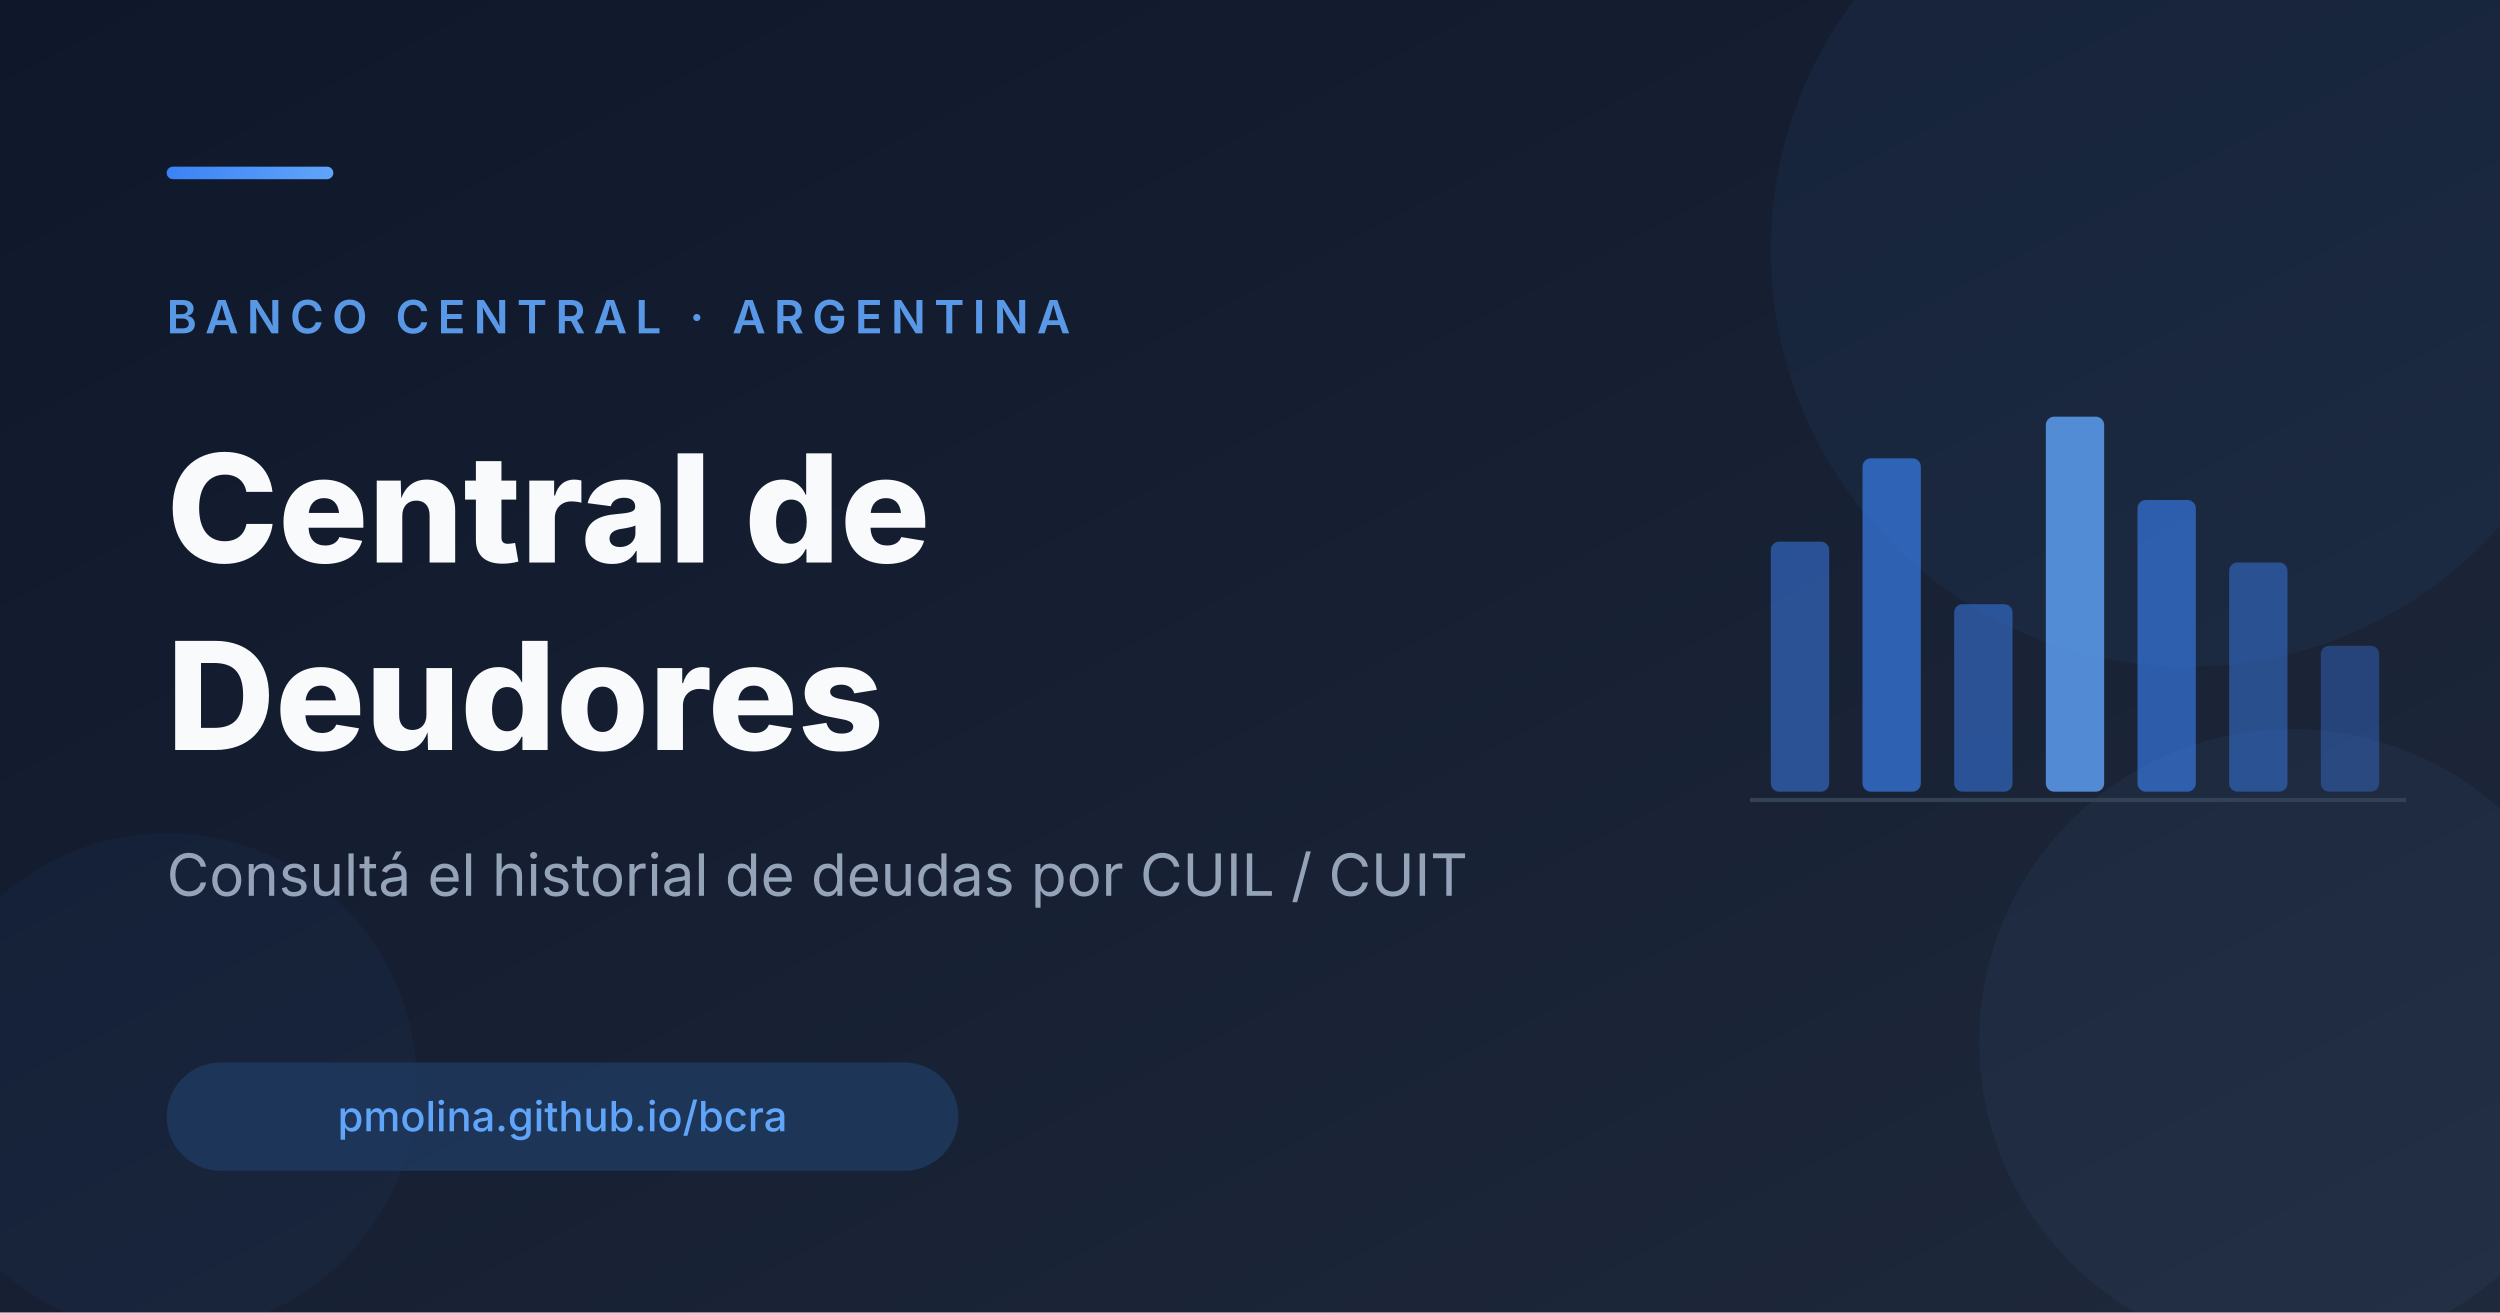
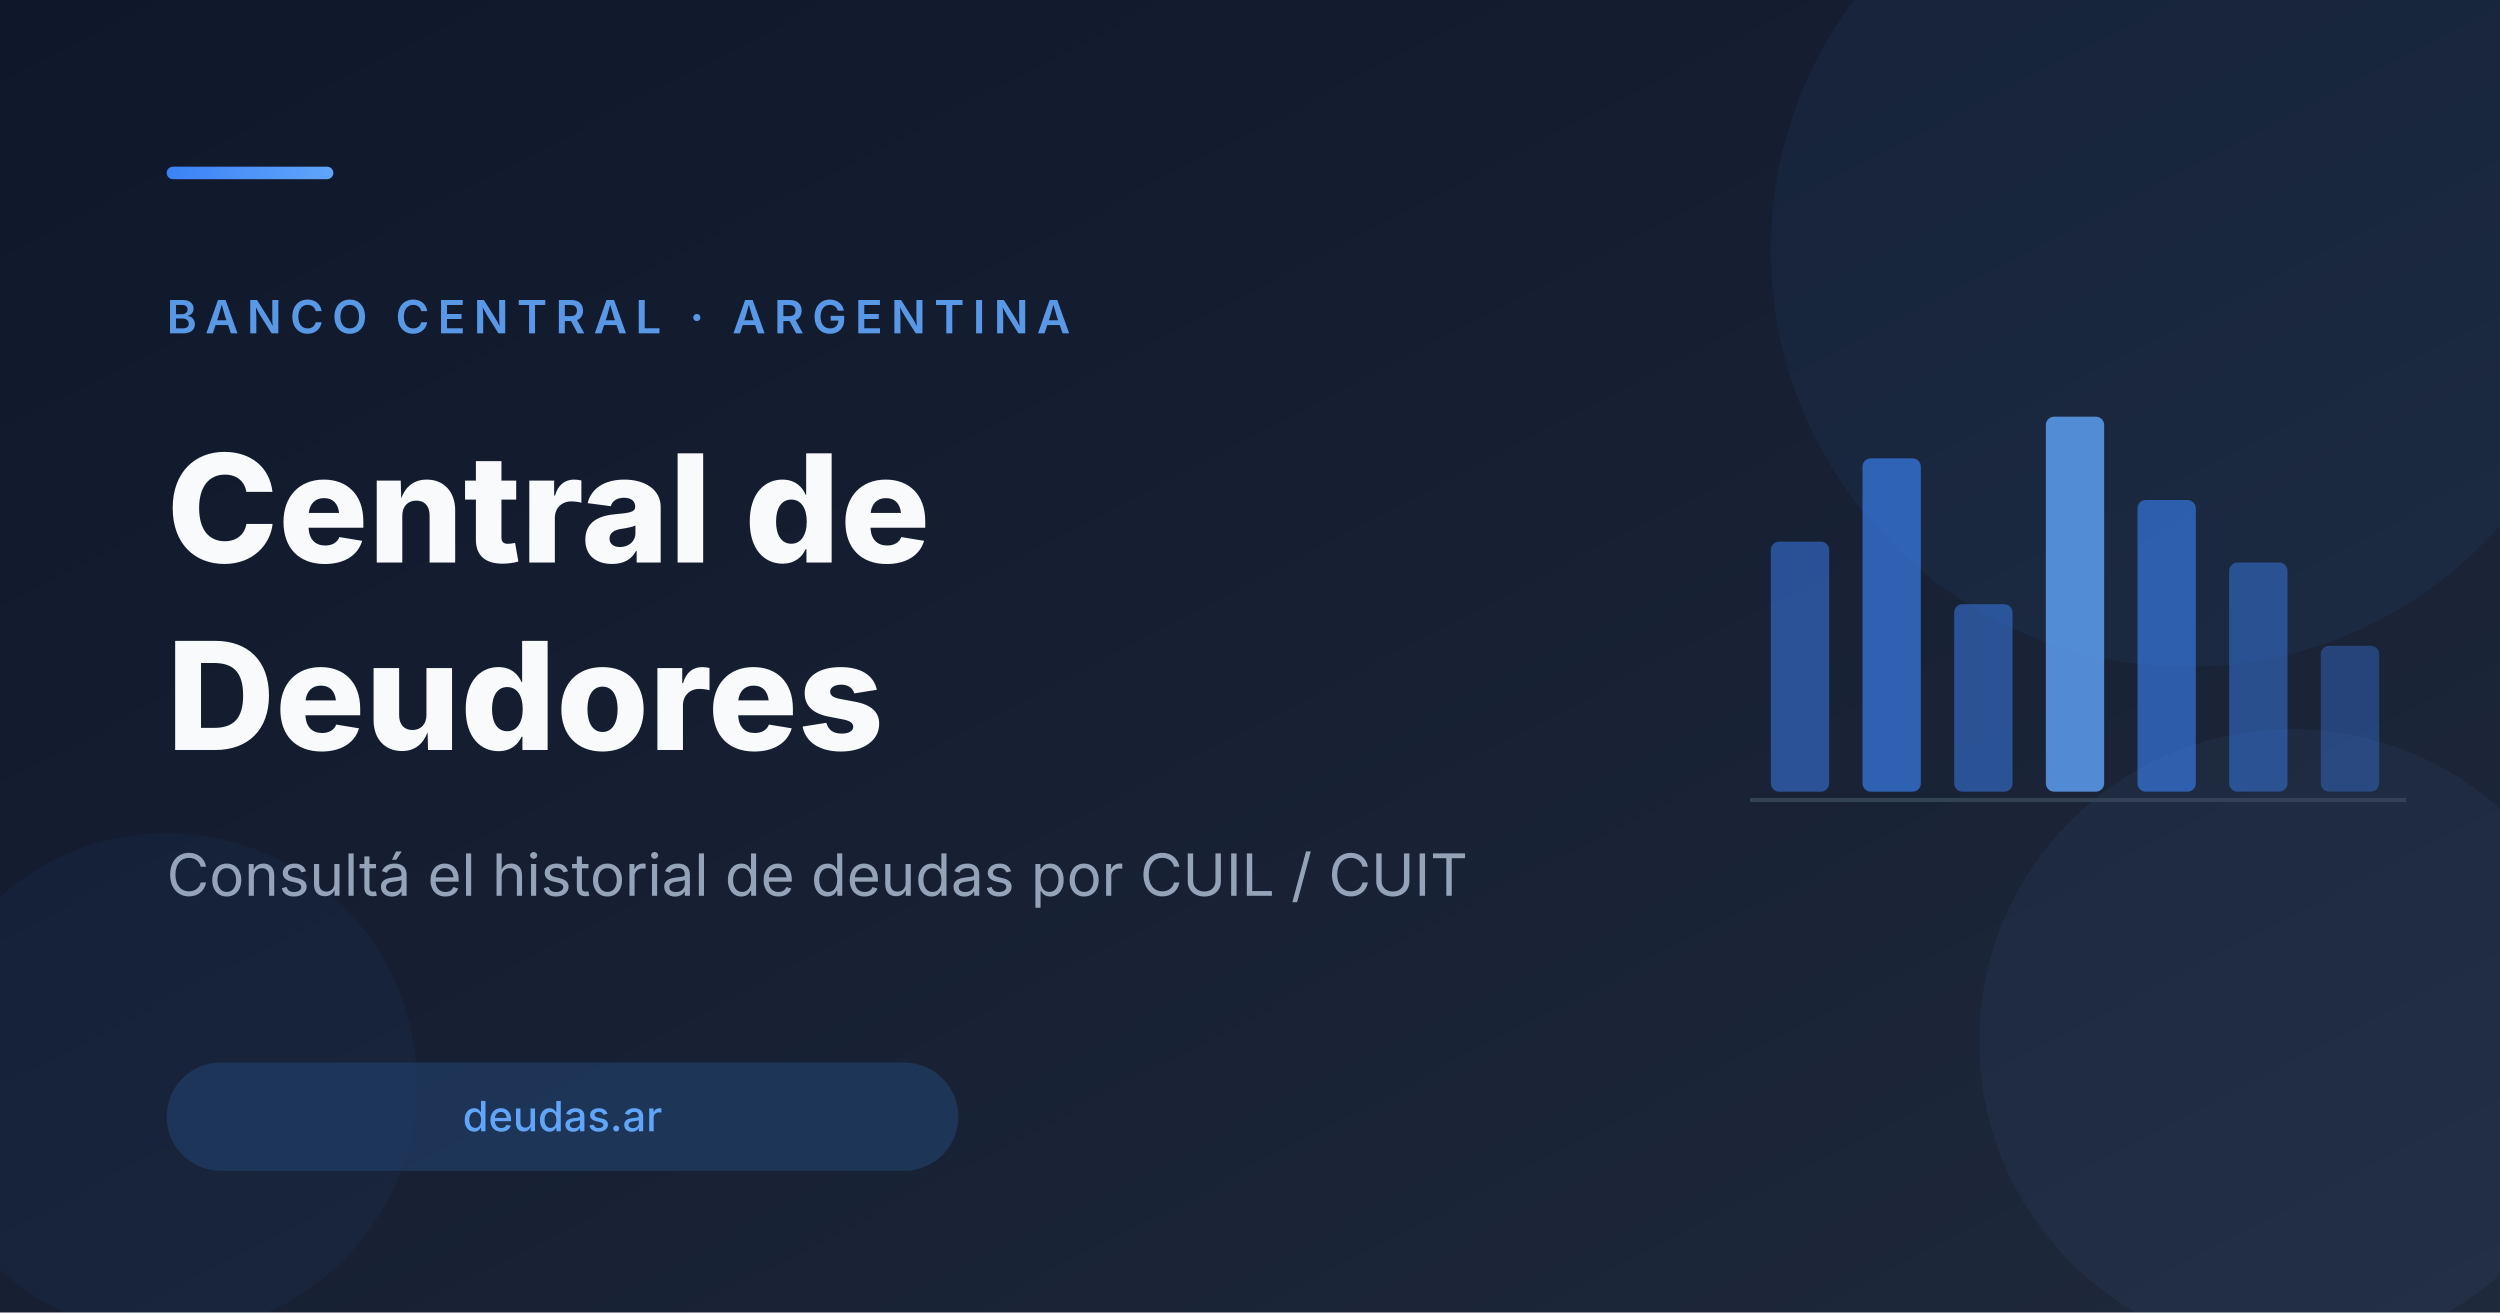
<svg xmlns="http://www.w3.org/2000/svg" width="1200" height="630" viewBox="0 0 1200 630">
  <defs>
    <linearGradient id="bg" x1="0%" y1="0%" x2="100%" y2="100%">
      <stop offset="0%" style="stop-color:#0f172a" />
      <stop offset="100%" style="stop-color:#1e293b" />
    </linearGradient>
    <linearGradient id="accent" x1="0%" y1="0%" x2="100%" y2="0%">
      <stop offset="0%" style="stop-color:#3b82f6" />
      <stop offset="100%" style="stop-color:#60a5fa" />
    </linearGradient>
  </defs>
  <rect width="1200" height="630" fill="url(#bg)" />
  <circle cx="1050" cy="120" r="200" fill="#3b82f6" opacity="0.06" />
  <circle cx="1100" cy="500" r="150" fill="#60a5fa" opacity="0.05" />
  <circle cx="80" cy="520" r="120" fill="#3b82f6" opacity="0.04" />
  <rect x="80" y="80" width="80" height="6" rx="3" fill="url(#accent)" />
  <text x="80" y="160" font-family="system-ui, -apple-system, sans-serif" font-size="22" font-weight="600" letter-spacing="4" fill="#60a5fa" opacity="0.9">BANCO CENTRAL · ARGENTINA</text>
  <text x="80" y="270" font-family="system-ui, -apple-system, sans-serif" font-size="72" font-weight="800" fill="#f8fafc">Central de</text>
  <text x="80" y="360" font-family="system-ui, -apple-system, sans-serif" font-size="72" font-weight="800" fill="#f8fafc">Deudores</text>
  <text x="80" y="430" font-family="system-ui, -apple-system, sans-serif" font-size="28" font-weight="400" fill="#94a3b8">Consultá el historial de deudas por CUIL / CUIT</text>
  <rect x="80" y="510" width="380" height="52" rx="26" fill="#1e3a5f" opacity="0.8" />
-   <text x="270" y="543" font-family="system-ui, -apple-system, sans-serif" font-size="20" font-weight="500" fill="#60a5fa" text-anchor="middle">pmolina.github.io/bcra</text>
+   <text x="270" y="543" font-family="system-ui, -apple-system, sans-serif" font-size="20" font-weight="500" fill="#60a5fa" text-anchor="middle">deudas.ar</text>
  <rect x="850" y="260" width="28" height="120" rx="4" fill="#3b82f6" opacity="0.5" />
  <rect x="894" y="220" width="28" height="160" rx="4" fill="#3b82f6" opacity="0.65" />
  <rect x="938" y="290" width="28" height="90" rx="4" fill="#3b82f6" opacity="0.5" />
  <rect x="982" y="200" width="28" height="180" rx="4" fill="#60a5fa" opacity="0.8" />
  <rect x="1026" y="240" width="28" height="140" rx="4" fill="#3b82f6" opacity="0.6" />
  <rect x="1070" y="270" width="28" height="110" rx="4" fill="#3b82f6" opacity="0.45" />
  <rect x="1114" y="310" width="28" height="70" rx="4" fill="#3b82f6" opacity="0.35" />
  <line x1="840" y1="384" x2="1155" y2="384" stroke="#334155" stroke-width="2" />
</svg>
